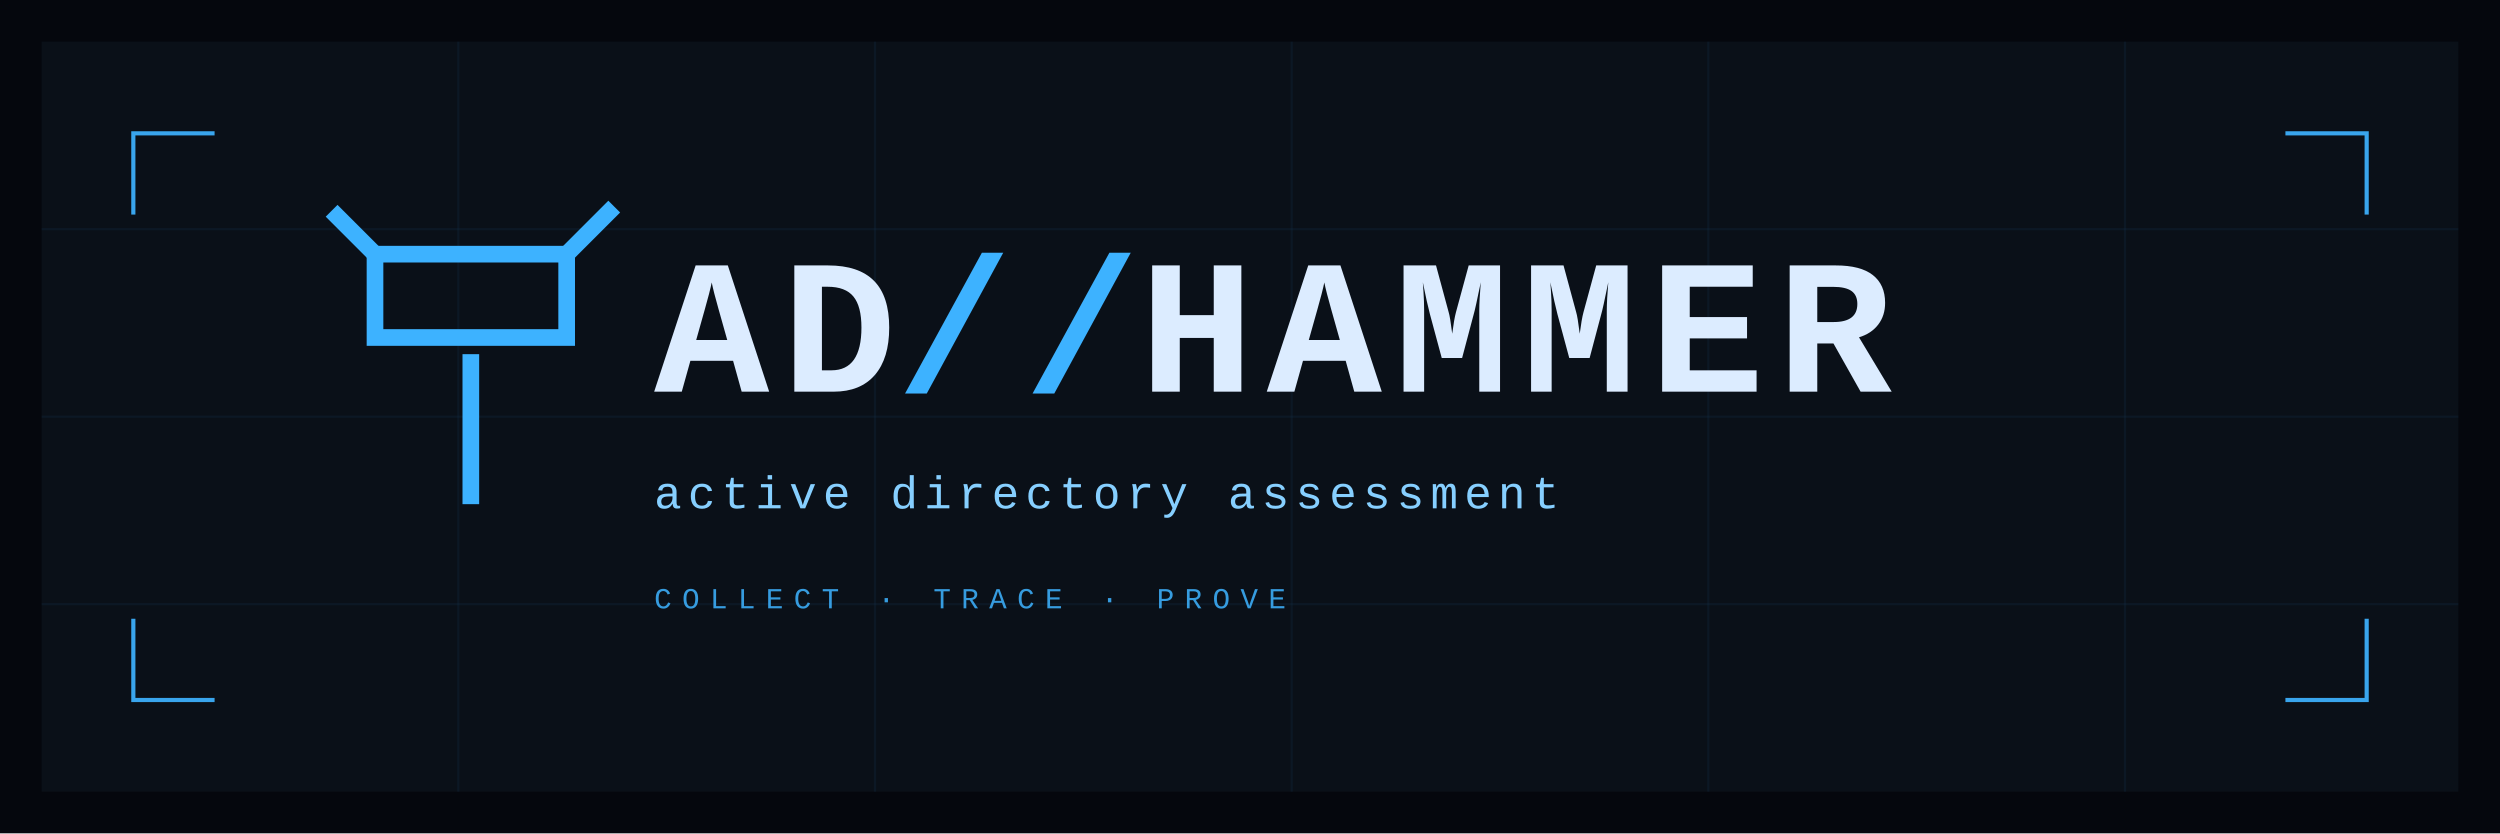
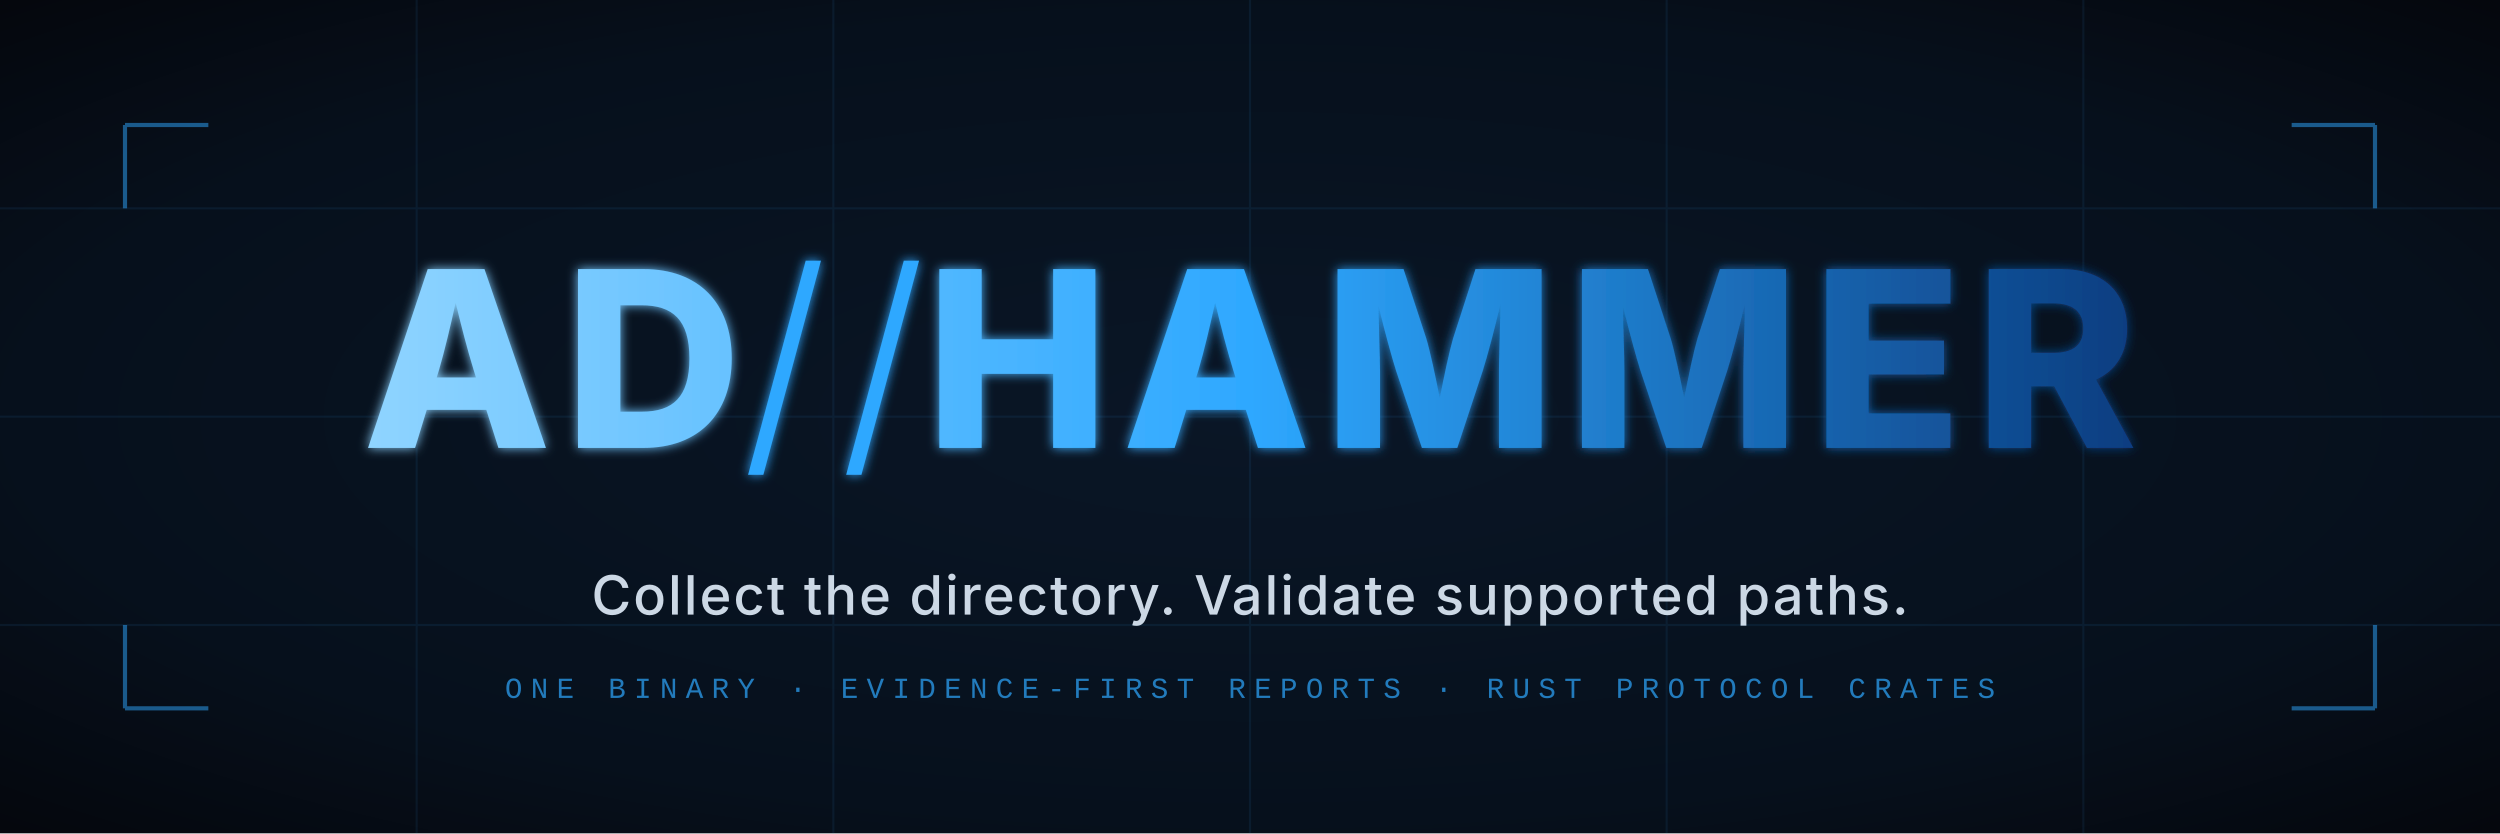
<svg xmlns="http://www.w3.org/2000/svg" viewBox="0 0 1200 400" width="1200" height="400">
  <defs>
-     <style>
-       .bg { fill: #05070d; }
-       .panel { fill: #0a1018; }
-       .grid { fill: none; stroke: #12304b; stroke-width: 1; opacity: 0.26; }
-       .frame { fill: none; stroke: #3db2ff; stroke-width: 2; stroke-linecap: square; }
-       .mark { fill: none; stroke: #3db2ff; stroke-width: 8; stroke-linecap: square; stroke-linejoin: miter; }
-       .word { fill: #dcecff; font-family: 'IBM Plex Mono', 'Courier New', monospace; font-size: 92px; letter-spacing: 6px; font-weight: 700; }
-       .slash { fill: #3db2ff; }
-       .tag { fill: #86cfff; font-family: 'IBM Plex Mono', 'Courier New', monospace; font-size: 22px; letter-spacing: 3px; }
-       .sub { fill: #3db2ff; font-family: 'IBM Plex Mono', 'Courier New', monospace; font-size: 14px; letter-spacing: 5px; opacity: 0.86; }
-     </style>
+     <radialGradient id="bnr-bg" cx="50%" cy="50%" r="70%">
+       <stop offset="0%" style="stop-color:#0a1626" />
+       <stop offset="70%" style="stop-color:#06101c" />
+       <stop offset="100%" style="stop-color:#05070d" />
+     </radialGradient>
+     <linearGradient id="bnr-accent" x1="0%" y1="0%" x2="100%" y2="0%">
+       <stop offset="0%" style="stop-color:#8fd4ff" />
+       <stop offset="50%" style="stop-color:#2ea8ff" />
+       <stop offset="100%" style="stop-color:#0a3d80" />
+     </linearGradient>
+     <linearGradient id="bnr-sep" x1="0%" y1="0%" x2="0%" y2="100%">
+       <stop offset="0%" style="stop-color:#2ea8ff;stop-opacity:0.15" />
+       <stop offset="50%" style="stop-color:#2ea8ff;stop-opacity:0.7" />
+       <stop offset="100%" style="stop-color:#2ea8ff;stop-opacity:0.15" />
+     </linearGradient>
+     <filter id="bnr-glow">
+       <feGaussianBlur stdDeviation="2.5" result="blur" />
+       <feMerge>
+         <feMergeNode in="blur" />
+         <feMergeNode in="SourceGraphic" />
+       </feMerge>
+     </filter>
  </defs>
-   <rect class="bg" width="1200" height="400" />
-   <rect class="panel" x="20" y="20" width="1160" height="360" />
-   <g>
-     <path class="grid" d="M 20 110 H 1180" />
-     <path class="grid" d="M 20 200 H 1180" />
-     <path class="grid" d="M 20 290 H 1180" />
-     <path class="grid" d="M 220 20 V 380" />
-     <path class="grid" d="M 420 20 V 380" />
-     <path class="grid" d="M 620 20 V 380" />
-     <path class="grid" d="M 820 20 V 380" />
-     <path class="grid" d="M 1020 20 V 380" />
+   <rect width="1200" height="400" fill="url(#bnr-bg)" />
+   <g opacity="0.08" stroke="#2ea8ff" stroke-width="1" fill="none">
+     <path d="M 0 100 L 1200 100 M 0 200 L 1200 200 M 0 300 L 1200 300" />
+     <path d="M 200 0 L 200 400 M 400 0 L 400 400 M 600 0 L 600 400 M 800 0 L 800 400 M 1000 0 L 1000 400" />
  </g>
-   <g opacity="0.92">
-     <path class="frame" d="M 64 64 H 102 M 64 64 V 102" />
-     <path class="frame" d="M 1136 64 H 1098 M 1136 64 V 102" />
-     <path class="frame" d="M 64 336 H 102 M 64 336 V 298" />
-     <path class="frame" d="M 1136 336 H 1098 M 1136 336 V 298" />
+   <g stroke="#2ea8ff" stroke-width="2" fill="none" opacity="0.5">
+     <path d="M 60 60 L 60 100 M 60 60 L 100 60" />
+     <path d="M 60 340 L 60 300 M 60 340 L 100 340" />
  </g>
-   <g transform="translate(180 122)">
-     <path class="mark" d="M 0 0 H 92 V 40 H 0 Z" />
-     <path class="mark" d="M 46 52 V 116" />
-     <path class="mark" d="M -18 -18 L 0 0" />
-     <path class="mark" d="M 92 0 L 112 -20" />
+   <g stroke="#2ea8ff" stroke-width="2" fill="none" opacity="0.5">
+     <path d="M 1140 60 L 1140 100 M 1140 60 L 1100 60" />
+     <path d="M 1140 340 L 1140 300 M 1140 340 L 1100 340" />
  </g>
-   <text class="word" x="314" y="188">AD<tspan class="slash">//</tspan>HAMMER</text>
-   <text class="tag" x="314" y="244">active directory assessment</text>
-   <text class="sub" x="314" y="292">COLLECT · TRACE · PROVE</text>
+   <g filter="url(#bnr-glow)">
+     <text x="600" y="215" text-anchor="middle" font-family="Manrope, 'Segoe UI', Inter, system-ui, sans-serif" font-weight="800" font-size="118" letter-spacing="6" fill="url(#bnr-accent)">AD<tspan fill="#2ea8ff" font-weight="300" opacity="0.55">//</tspan>HAMMER</text>
+   </g>
+   <line x1="380" y1="248" x2="820" y2="248" stroke="url(#bnr-sep)" stroke-width="1.5" />
+   <text x="600" y="295" text-anchor="middle" font-family="Manrope, 'Segoe UI', Inter, system-ui, sans-serif" font-weight="500" font-size="26" letter-spacing="1" fill="#e6f2ff" opacity="0.88">Collect the directory. Validate supported paths.</text>
+   <text x="600" y="335" text-anchor="middle" font-family="'IBM Plex Mono', 'Courier New', ui-monospace, monospace" font-size="14" letter-spacing="4" fill="#2ea8ff" opacity="0.7">ONE BINARY · EVIDENCE-FIRST REPORTS · RUST PROTOCOL CRATES</text>
</svg>
